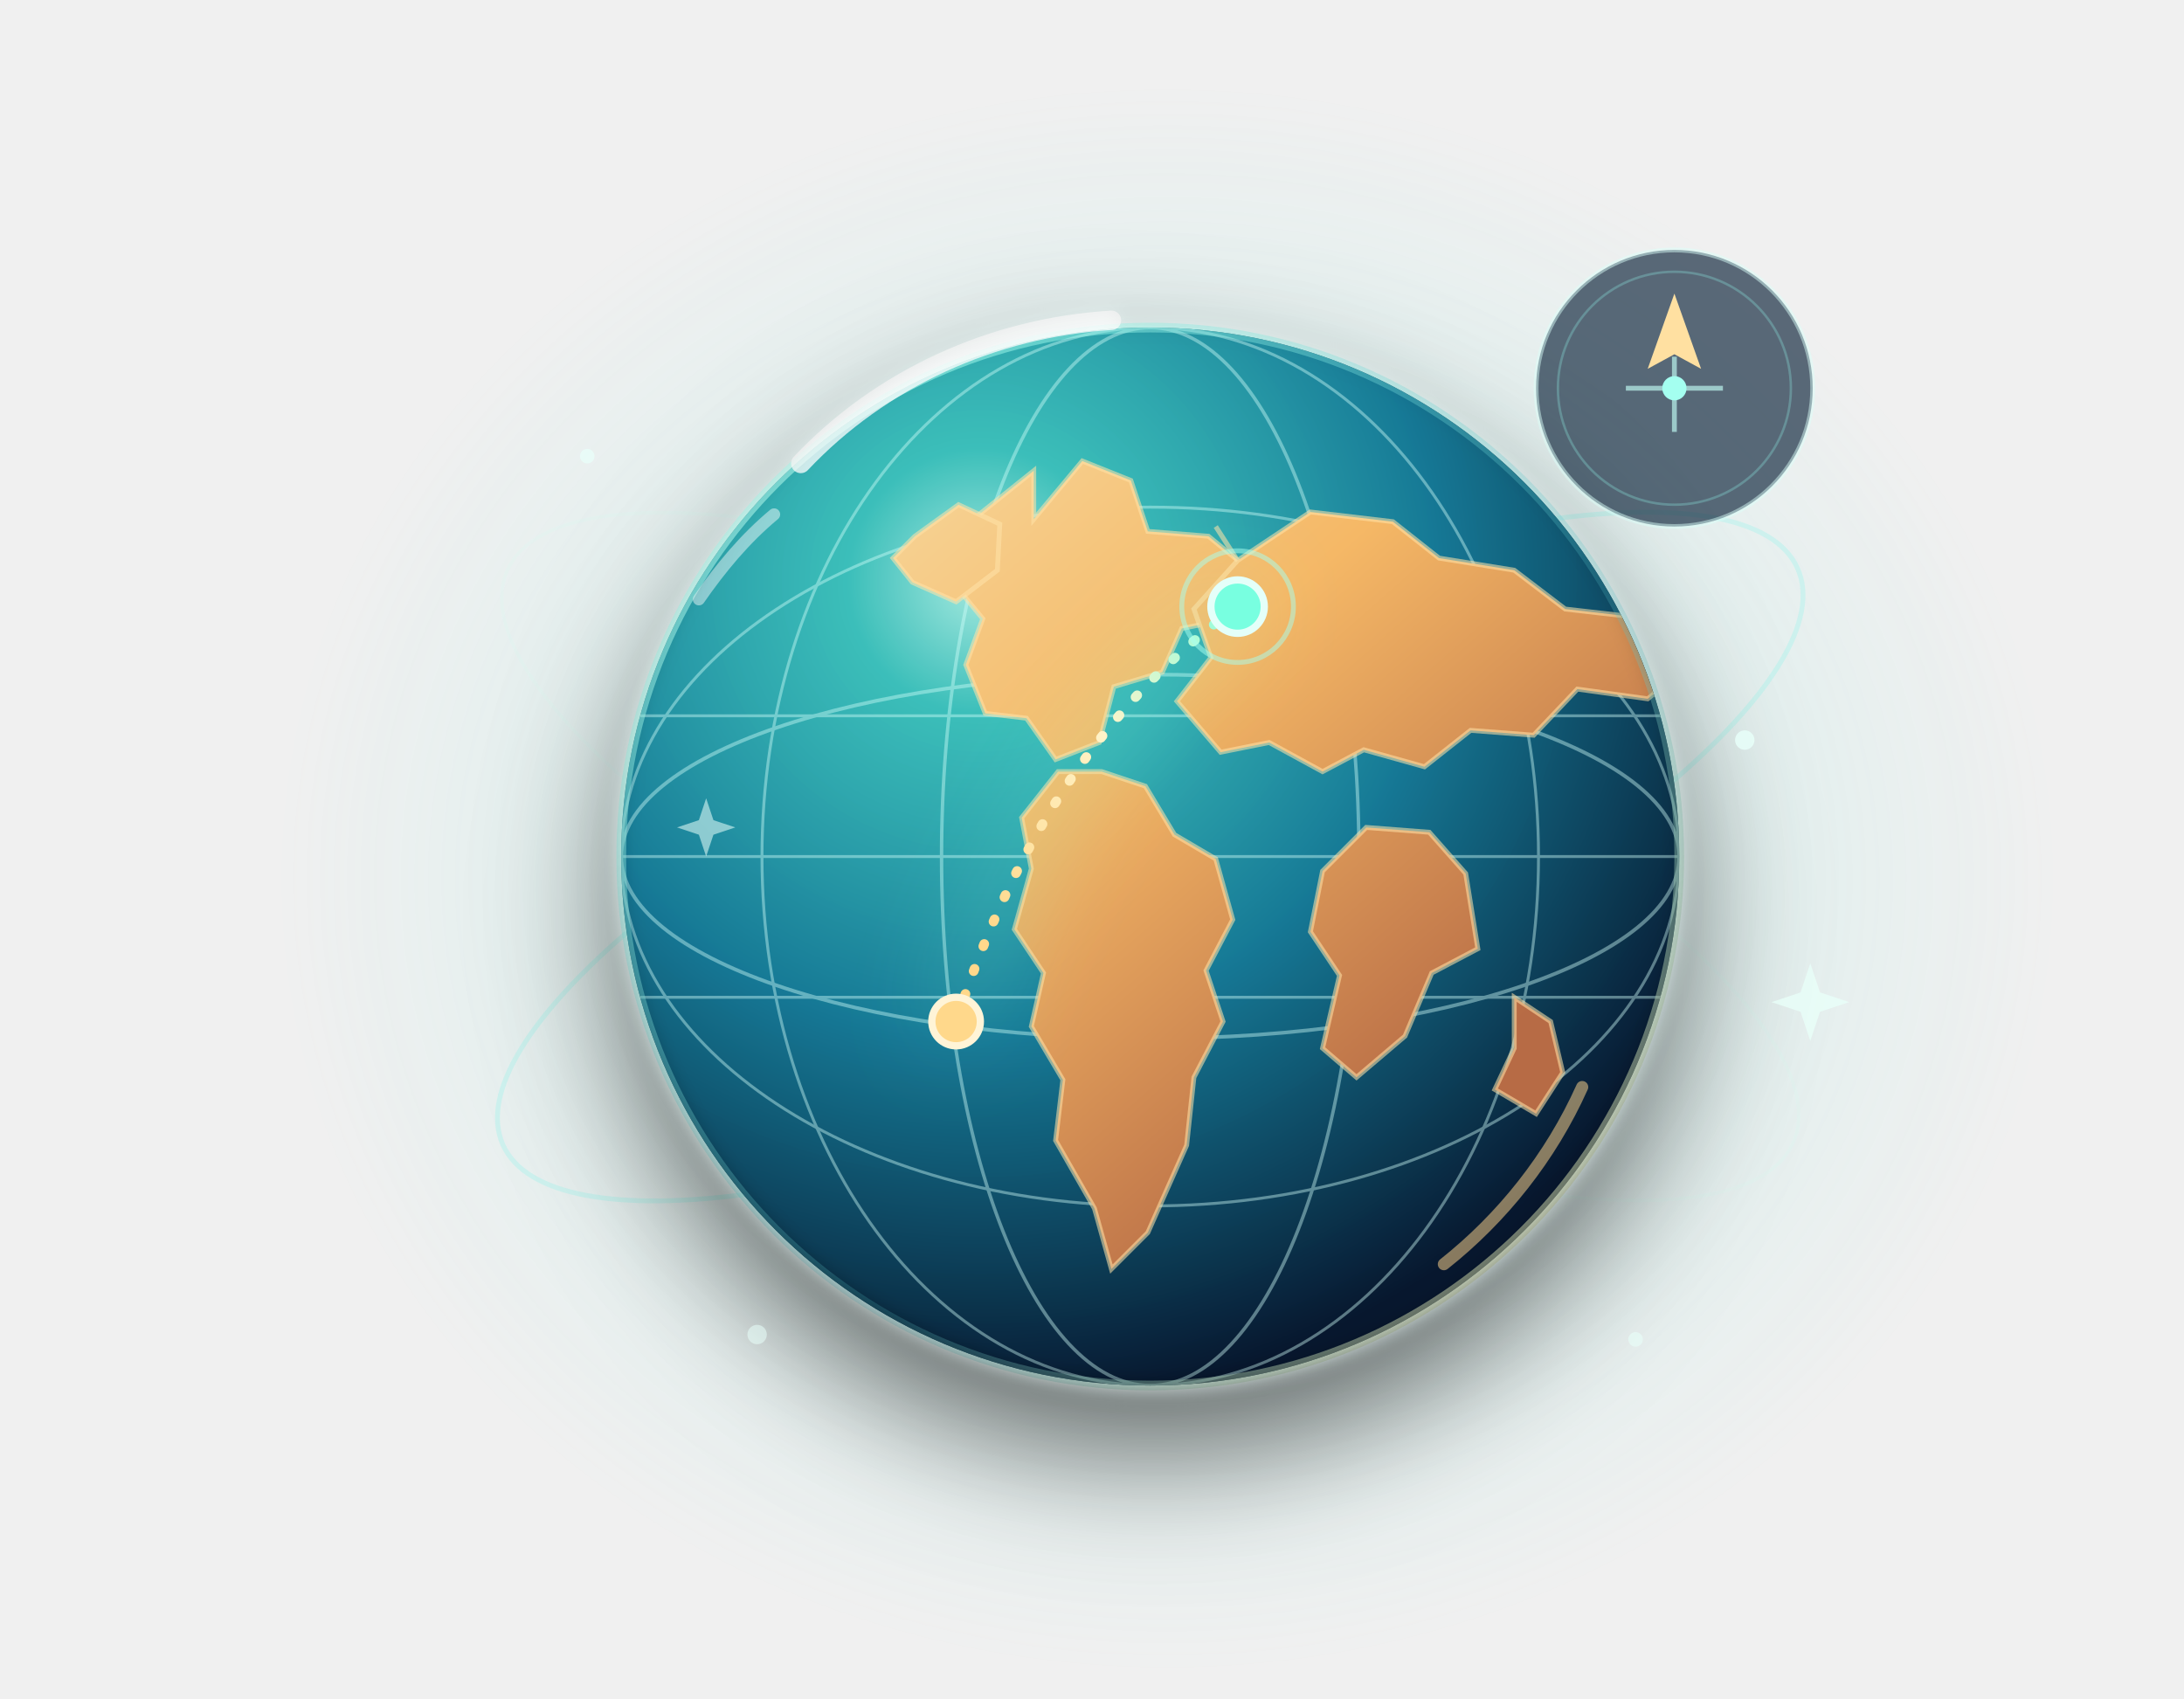
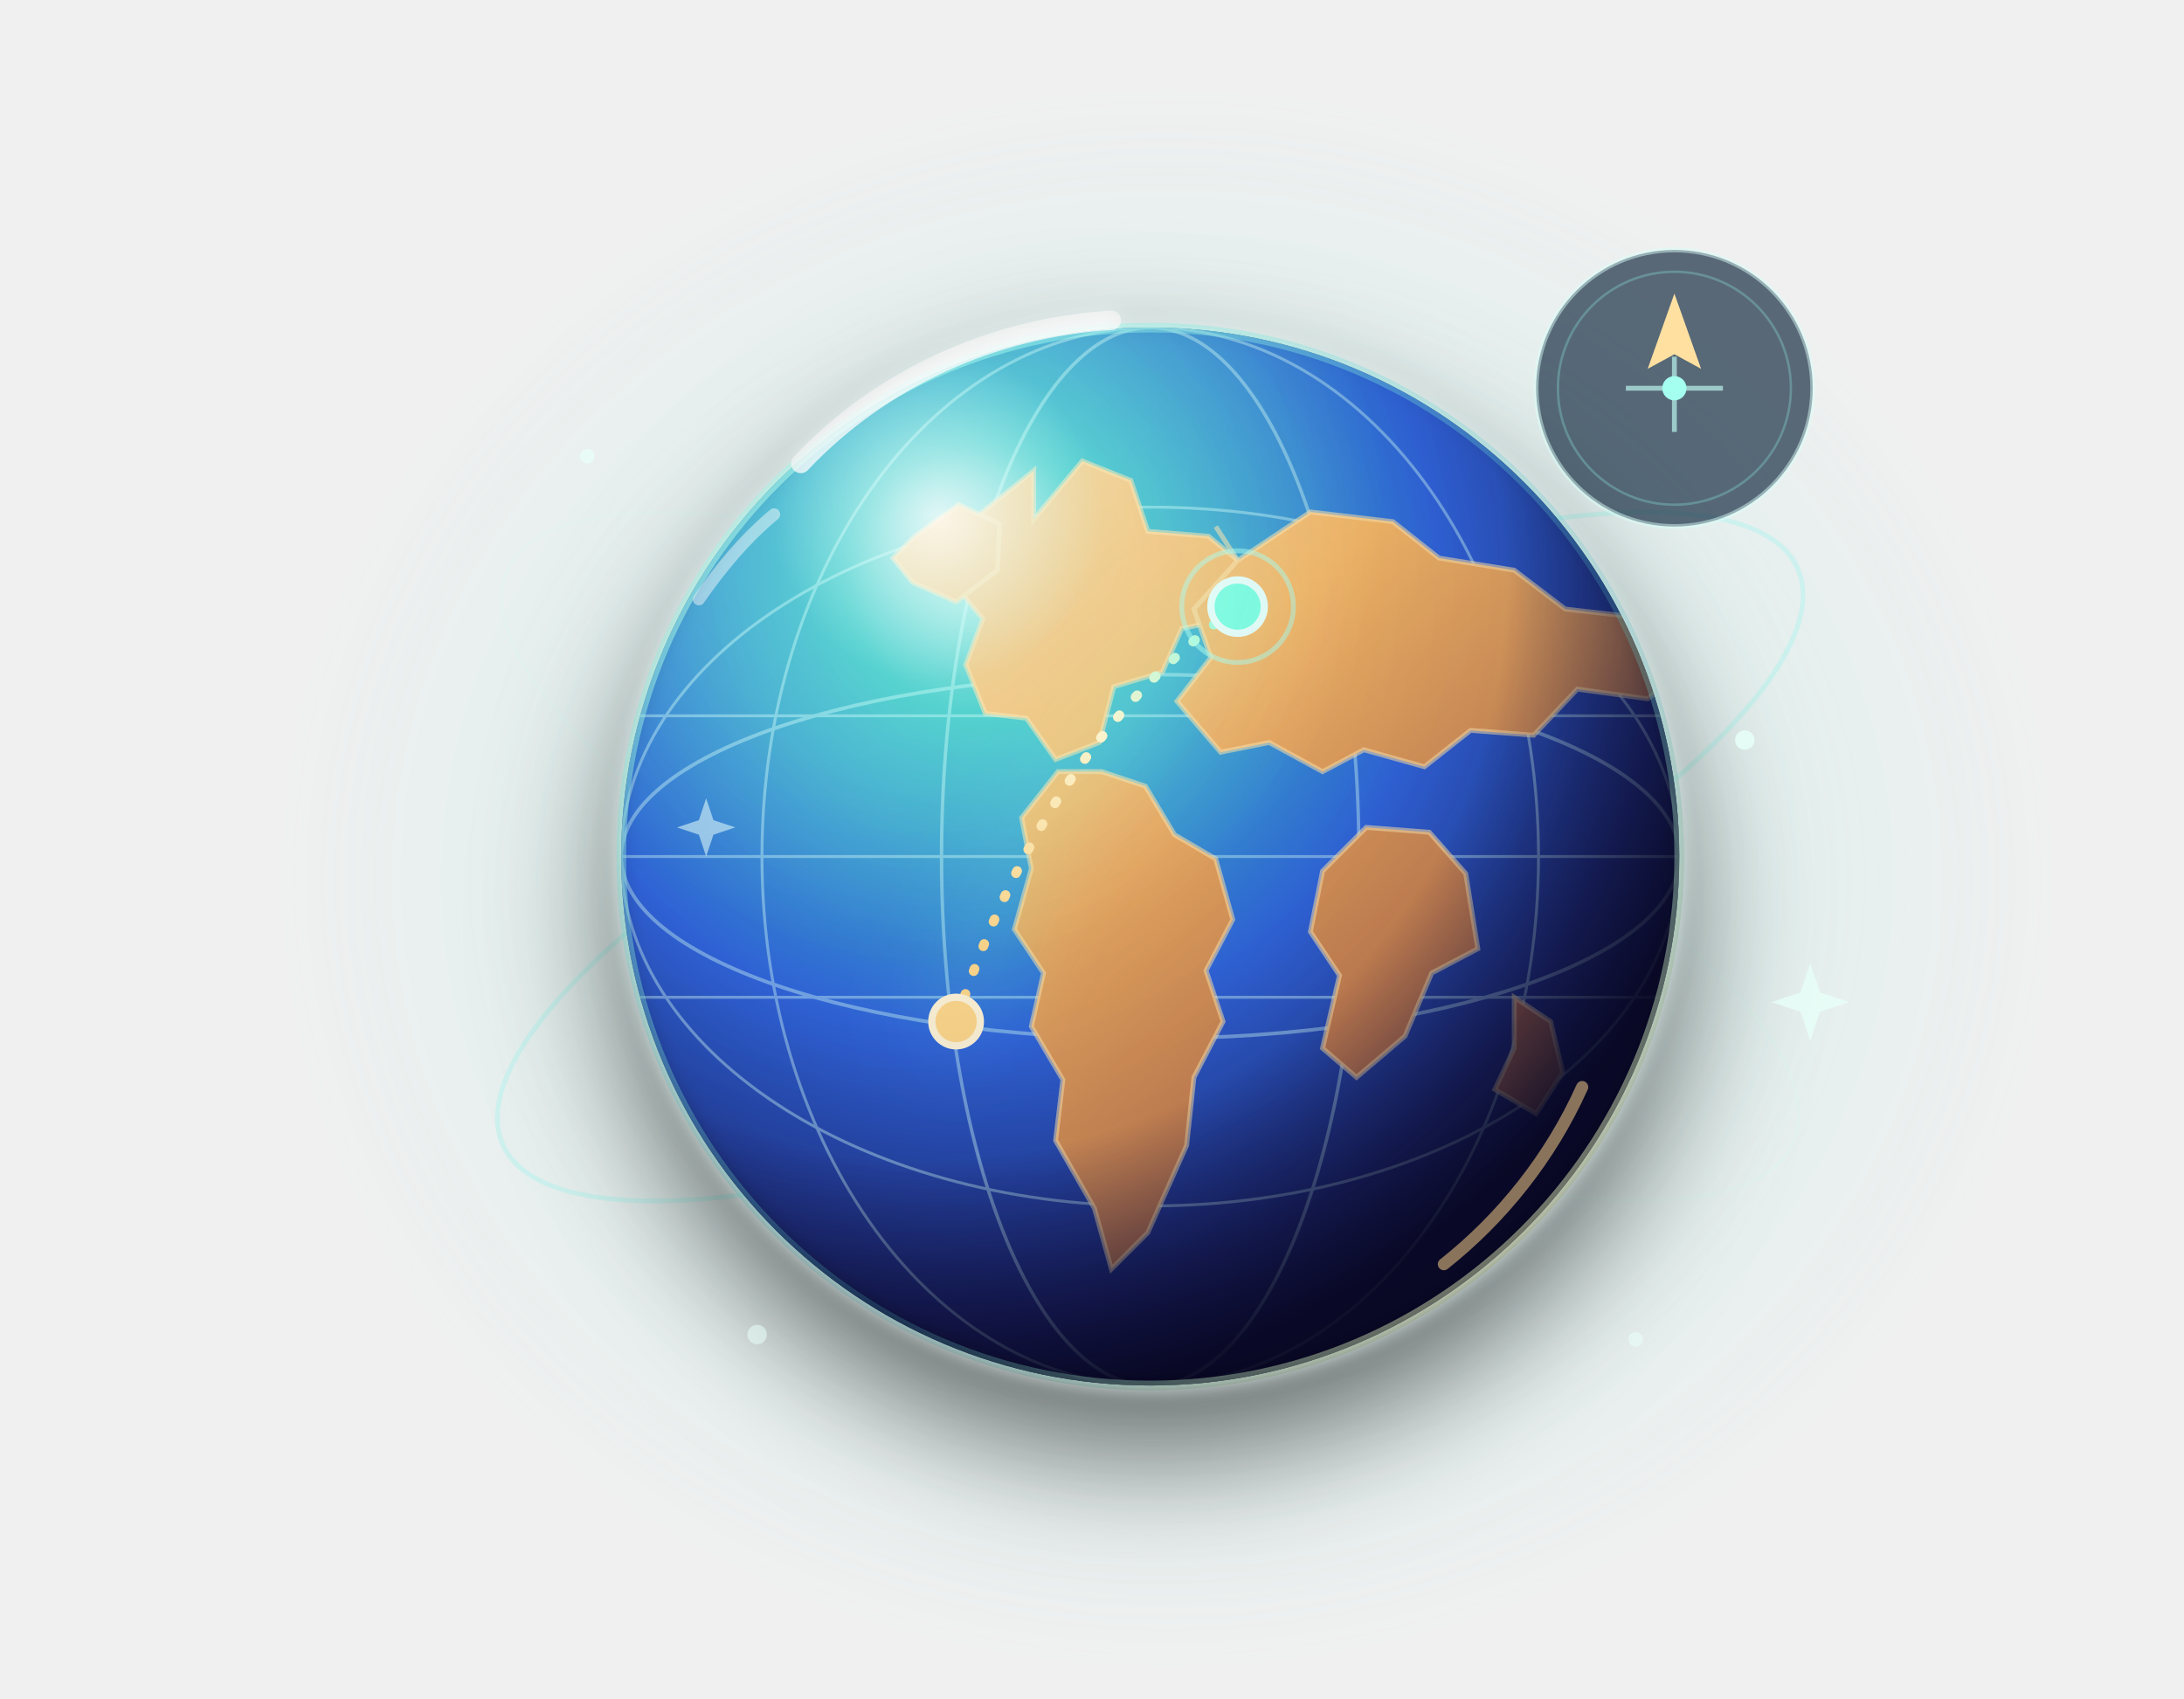
<svg xmlns="http://www.w3.org/2000/svg" viewBox="0 0 900 700" fill="none" role="img" aria-labelledby="title desc">
  <defs>
+     <radialGradient id="nightSide" cx="29%" cy="24%" r="78%">
+       <stop offset=".25" stop-color="#101341" stop-opacity="0" />
+       <stop offset=".7" stop-color="#101341" stop-opacity=".08" />
+       <stop offset="1" stop-color="#080823" stop-opacity=".92" />
+     </radialGradient>
+     <radialGradient id="specular" cx="30%" cy="18%" r="60%">
+       <stop stop-color="#fff" stop-opacity=".8" />
+       <stop offset=".26" stop-color="#d2ffff" stop-opacity=".18" />
+       <stop offset=".7" stop-color="#fff" stop-opacity="0" />
+     </radialGradient>
    <radialGradient id="ocean" cx="34%" cy="24%" r="78%">
      <stop offset="0" stop-color="#b9fff1" stop-opacity=".9" />
-       <stop offset=".16" stop-color="#45d9cf" stop-opacity=".85" />
-       <stop offset=".55" stop-color="#167e9b" stop-opacity=".94" />
-       <stop offset="1" stop-color="#07172e" />
+       <stop offset=".16" stop-color="#45e5dd" stop-opacity=".85" />
+       <stop offset=".55" stop-color="#3269e5" stop-opacity=".94" />
+       <stop offset="1" stop-color="#140b43" />
    </radialGradient>
    <linearGradient id="glassEdge" x1="220" y1="120" x2="660" y2="560" gradientUnits="userSpaceOnUse">
      <stop stop-color="#effffb" stop-opacity=".92" />
      <stop offset=".26" stop-color="#a2fff0" stop-opacity=".48" />
      <stop offset=".64" stop-color="#54c9d2" stop-opacity=".22" />
      <stop offset="1" stop-color="#ffe0a1" stop-opacity=".72" />
    </linearGradient>
    <linearGradient id="continent" x1="340" y1="210" x2="570" y2="470" gradientUnits="userSpaceOnUse">
      <stop stop-color="#f6d69a" />
      <stop offset=".44" stop-color="#f5b866" />
      <stop offset="1" stop-color="#b76b45" />
    </linearGradient>
    <linearGradient id="route" x1="396" y1="372" x2="527" y2="250" gradientUnits="userSpaceOnUse">
      <stop stop-color="#ffd88b" />
      <stop offset=".52" stop-color="#fff4ca" />
      <stop offset="1" stop-color="#79ffdf" />
    </linearGradient>
    <radialGradient id="halo">
      <stop stop-color="#53e7d8" stop-opacity=".26" />
      <stop offset="1" stop-color="#53e7d8" stop-opacity="0" />
    </radialGradient>
    <filter id="orbShadow" x="84" y="41" width="752" height="704" color-interpolation-filters="sRGB" filterUnits="userSpaceOnUse">
      <feGaussianBlur in="SourceAlpha" stdDeviation="27" />
      <feOffset dy="26" />
      <feColorMatrix values="0 0 0 0 0.005 0 0 0 0 0.055 0 0 0 0 0.12 0 0 0 .58 0" />
      <feComposite in2="SourceAlpha" operator="out" />
      <feGaussianBlur stdDeviation="4" />
      <feComposite in2="SourceGraphic" operator="over" />
    </filter>
    <filter id="glow" x="268" y="124" width="440" height="474" color-interpolation-filters="sRGB" filterUnits="userSpaceOnUse">
      <feGaussianBlur stdDeviation="18" />
    </filter>
    <clipPath id="sphere">
      <circle cx="474" cy="353" r="218" />
    </clipPath>
  </defs>
  <ellipse cx="481" cy="362" rx="365" ry="329" fill="url(#halo)" />
  <g opacity=".78">
    <ellipse cx="474" cy="353" rx="292" ry="85" transform="rotate(-24 474 353)" stroke="#8df5ed" stroke-opacity=".36" stroke-width="2" />
    <ellipse cx="474" cy="353" rx="290" ry="86" transform="rotate(24 474 353)" stroke="#d2fff8" stroke-opacity=".18" stroke-width="1.4" />
  </g>
  <g filter="url(#orbShadow)">
    <circle cx="474" cy="353" r="218" fill="#0a2841" />
    <circle cx="474" cy="353" r="218" fill="url(#ocean)" />
    <g clip-path="url(#sphere)" opacity=".42" stroke="#d2fffa">
      <ellipse cx="474" cy="353" rx="218" ry="75" stroke-width="1.5" />
      <ellipse cx="474" cy="353" rx="218" ry="144" stroke-width="1.2" />
      <ellipse cx="474" cy="353" rx="86" ry="218" stroke-width="1.4" />
      <ellipse cx="474" cy="353" rx="160" ry="218" stroke-width="1.2" />
      <path d="M250 353h448M257 295h433M257 411h433" stroke-width="1.2" />
    </g>
    <g clip-path="url(#sphere)" fill="url(#continent)" stroke="#ffe2a8" stroke-opacity=".56" stroke-width="2">
      <path d="m426 214 20-24 20 8 7 21 25 2 17 14-8 20-20 4-8 18-20 6-6 23-18 7-12-17-17-2-8-20 7-19-14-17 13-12-3-12 25-20Z" />
      <path d="m454 318 18 6 12 20 17 10 7 25-11 21 7 21-12 23-3 28-16 36-15 15-7-25-16-28 3-25-13-22 5-22-12-18 7-25-4-21 15-19Z" />
      <path d="m510 231 30-20 34 4 19 15 31 5 21 16 35 4 15 20-16 13-29-4-18 19-26-2-19 15-25-7-17 9-22-12-20 4-18-21 14-18-7-20 18-20-9-14Z" />
      <path d="m563 341 26 2 15 17 5 31-19 10-11 26-20 17-14-12 7-30-12-18 5-25 18-18Z" />
      <path d="m624 411 15 10 5 21-11 17-17-10 8-17v-21Z" />
      <path d="m377 221 18-13 17 8-1 19-17 13-18-8-8-10 9-9Z" />
    </g>
    <path d="M394 421c25-77 62-132 116-171" stroke="#7effdf" stroke-width="15" stroke-linecap="round" opacity=".28" filter="url(#glow)" />
    <path d="M394 421c25-77 62-132 116-171" stroke="url(#route)" stroke-width="4" stroke-linecap="round" stroke-dasharray="1 10" />
    <circle cx="394" cy="421" r="10" fill="#ffd88b" stroke="#fff4d7" stroke-width="3" />
    <circle cx="510" cy="250" r="11" fill="#78ffe0" stroke="#e4fff9" stroke-width="3" />
    <circle cx="510" cy="250" r="23" stroke="#a8fff0" stroke-opacity=".5" stroke-width="2" />
+     <circle cx="474" cy="353" r="218" fill="url(#nightSide)" />
+     <circle cx="474" cy="353" r="218" fill="url(#specular)" />
    <circle cx="474" cy="353" r="218" stroke="url(#glassEdge)" stroke-width="4" />
    <path d="M330 191c33-35 79-56 128-59" stroke="#fff" stroke-opacity=".76" stroke-width="8" stroke-linecap="round" />
    <path d="M288 247c9-13 19-25 31-35" stroke="#fff" stroke-opacity=".46" stroke-width="5" stroke-linecap="round" />
    <path d="M652 448c-13 29-33 54-57 73" stroke="#ffd58d" stroke-opacity=".52" stroke-width="5" stroke-linecap="round" />
  </g>
  <g transform="translate(690 160)">
    <circle r="57" fill="#0b2238" fill-opacity=".66" stroke="#d9fff8" stroke-opacity=".48" stroke-width="2" />
    <circle r="48" stroke="#8ceee5" stroke-opacity=".3" />
    <path d="m0-39 11 31-11-6-11 6 11-31Z" fill="#ffe0a1" />
    <path d="M0-13v31M-20 0h40" stroke="#c4fff6" stroke-opacity=".64" stroke-width="2" />
    <circle r="5" fill="#a4fff0" />
  </g>
  <g fill="#e8fff9">
    <circle cx="242" cy="188" r="3" opacity=".75" />
    <circle cx="719" cy="305" r="4" opacity=".85" />
    <circle cx="674" cy="552" r="3" opacity=".6" />
    <circle cx="312" cy="550" r="4" opacity=".55" />
    <path d="m746 397 4 12 12 4-12 4-4 12-4-12-12-4 12-4 4-12Z" opacity=".8" />
    <path d="m291 329 3 9 9 3-9 3-3 9-3-9-9-3 9-3 3-9Z" opacity=".55" />
  </g>
</svg>
